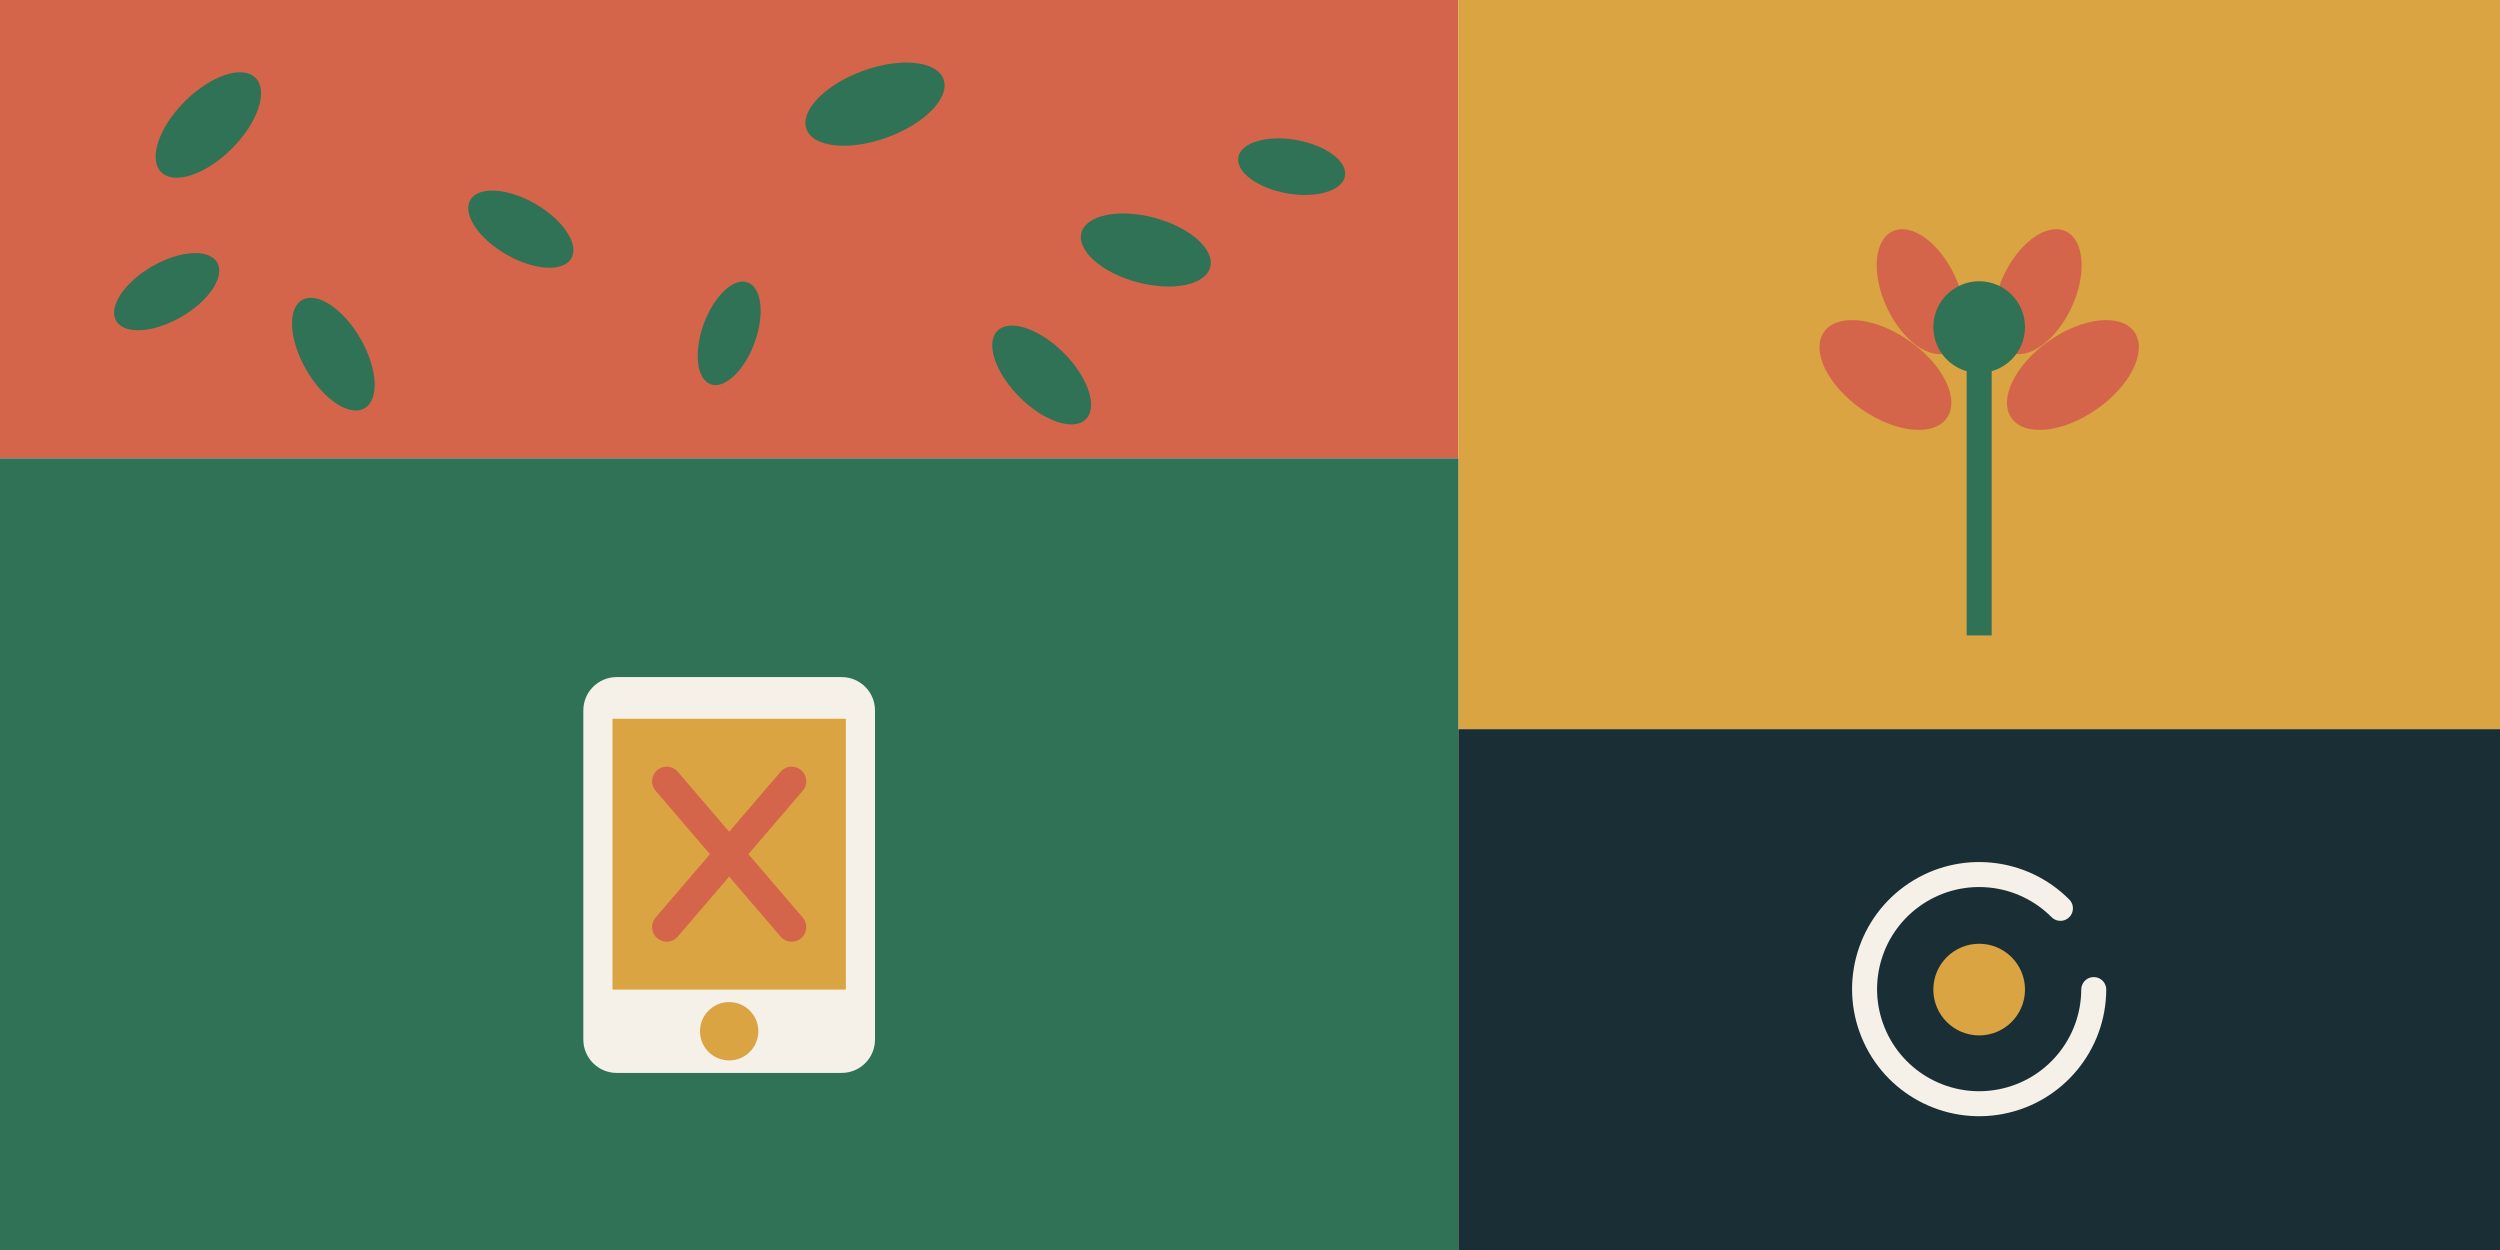
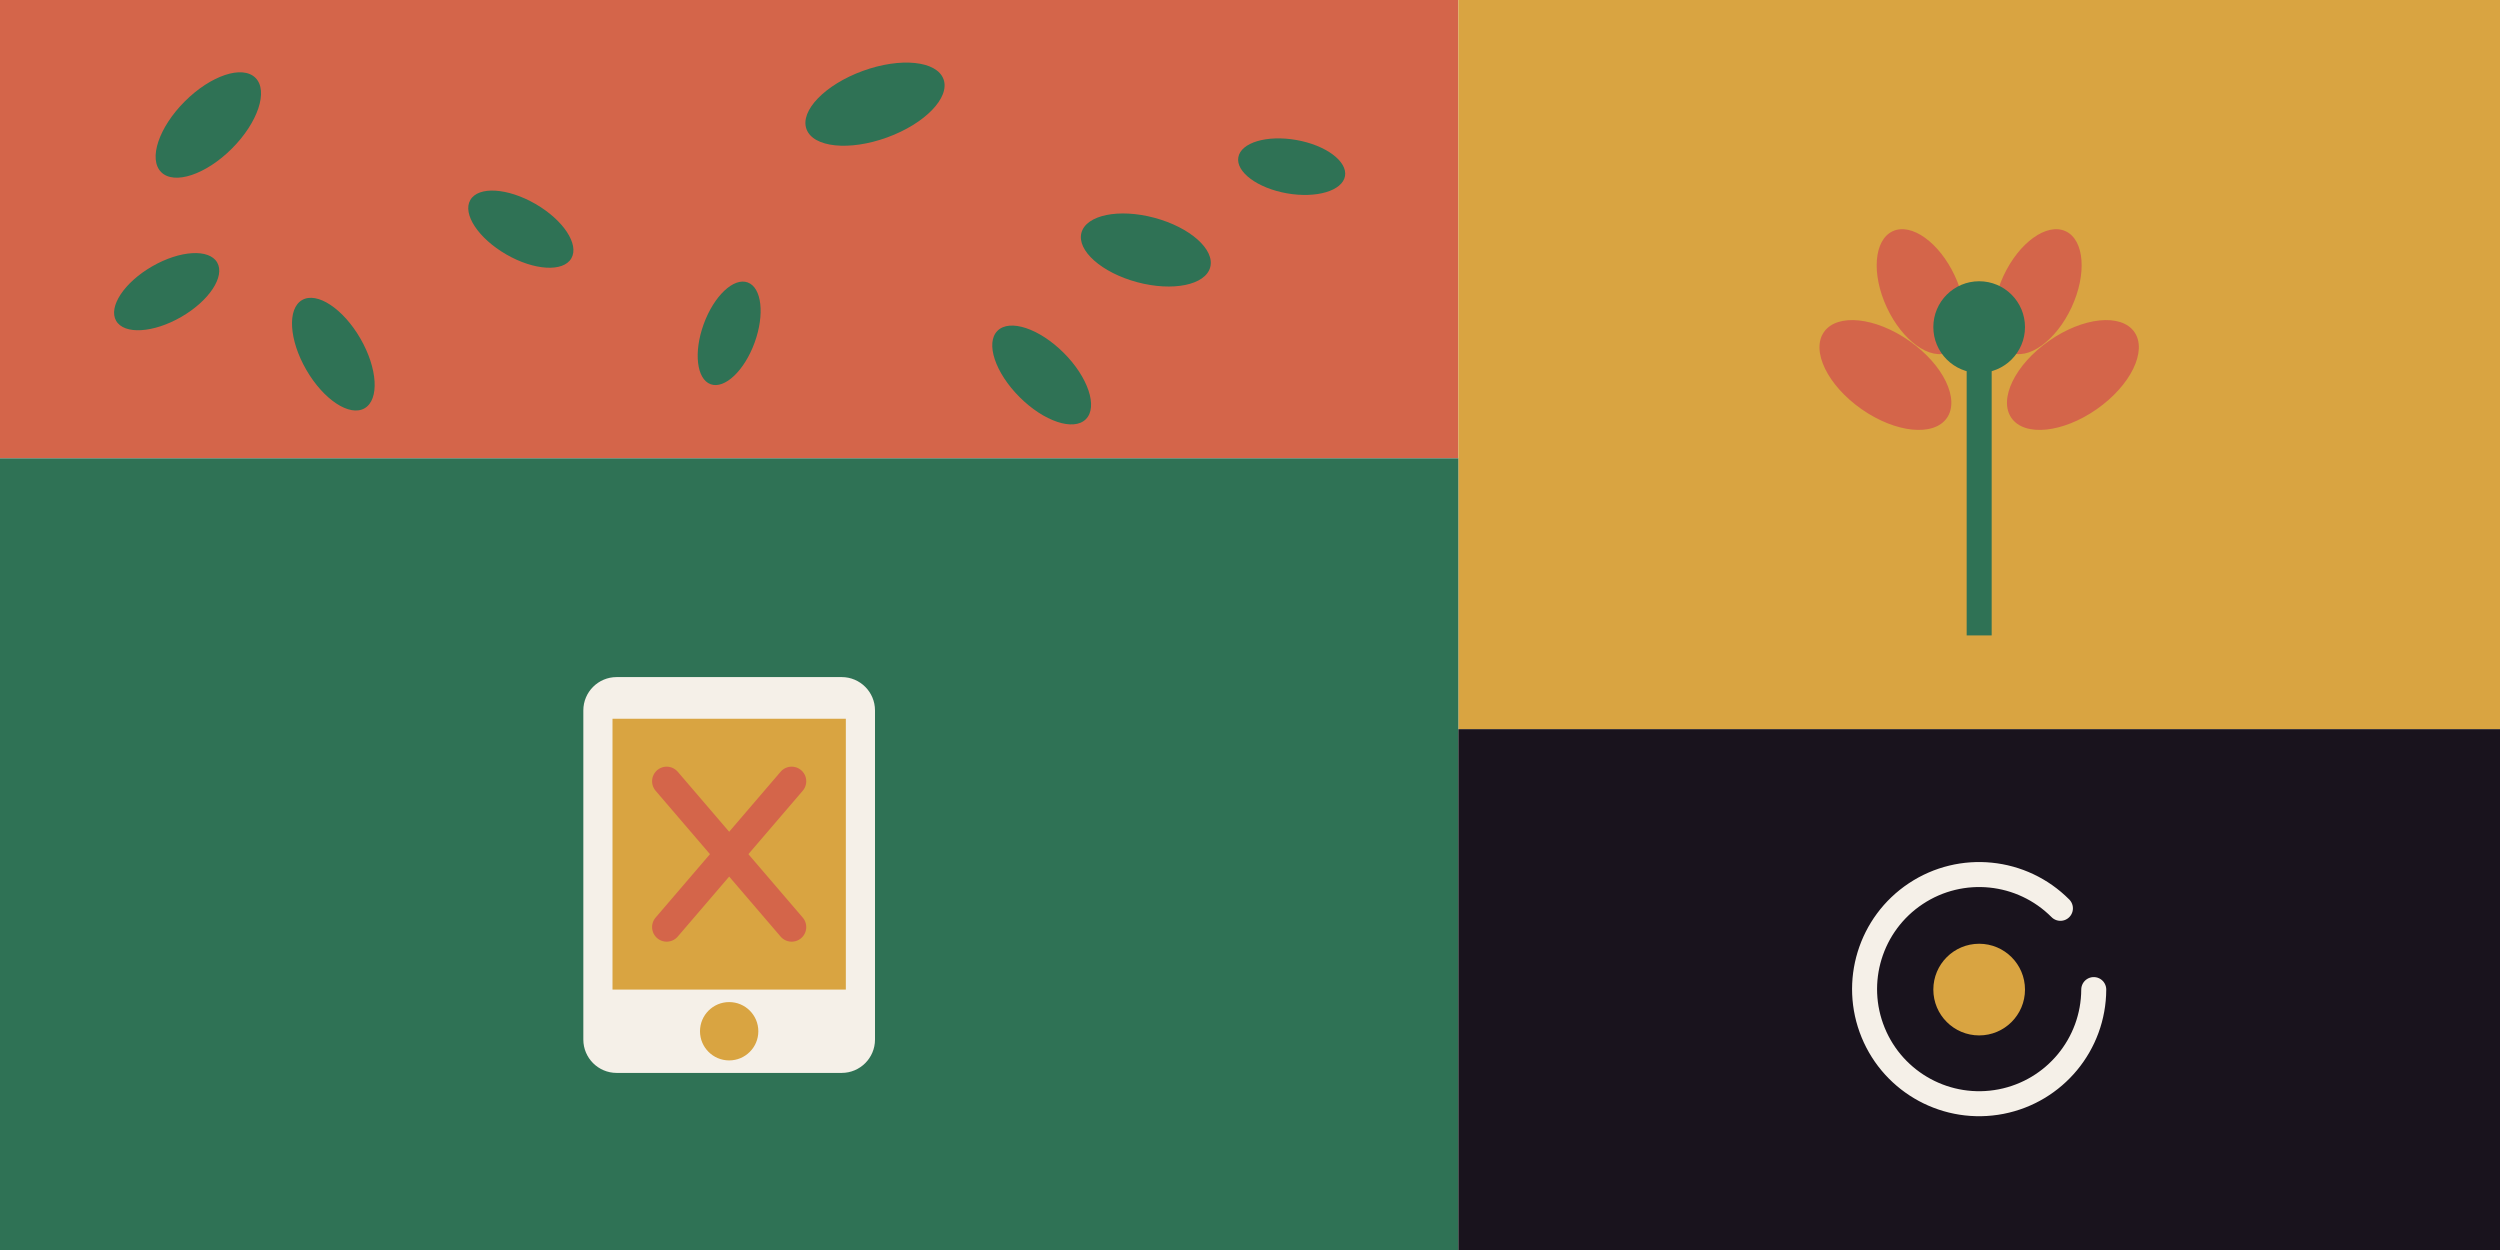
<svg xmlns="http://www.w3.org/2000/svg" width="1200" height="600" viewBox="0 0 1200 600" fill="none">
  <rect x="0" y="0" width="700" height="220" fill="#D4654A" />
  <ellipse cx="100" cy="60" rx="32" ry="16" fill="#2F7255" transform="rotate(-45 100 60)" />
  <ellipse cx="250" cy="110" rx="28" ry="14" fill="#2F7255" transform="rotate(30 250 110)" />
  <ellipse cx="420" cy="50" rx="35" ry="17" fill="#2F7255" transform="rotate(-20 420 50)" />
  <ellipse cx="160" cy="170" rx="30" ry="15" fill="#2F7255" transform="rotate(60 160 170)" />
  <ellipse cx="350" cy="160" rx="26" ry="13" fill="#2F7255" transform="rotate(-70 350 160)" />
  <ellipse cx="550" cy="120" rx="32" ry="16" fill="#2F7255" transform="rotate(15 550 120)" />
  <ellipse cx="80" cy="140" rx="28" ry="14" fill="#2F7255" transform="rotate(-30 80 140)" />
  <ellipse cx="500" cy="180" rx="30" ry="15" fill="#2F7255" transform="rotate(45 500 180)" />
  <ellipse cx="620" cy="80" rx="26" ry="13" fill="#2F7255" transform="rotate(10 620 80)" />
  <rect x="700" y="0" width="500" height="350" fill="#D9A441" />
  <g transform="translate(950, 175)">
    <rect x="-6" y="0" width="12" height="130" fill="#2F7255" />
    <g>
      <animateTransform attributeName="transform" type="translate" values="0,0;0,0;0,150" dur="6s" begin="0s" repeatCount="indefinite" keyTimes="0;0.2;0.5" />
      <animate attributeName="opacity" values="1;1;0" dur="6s" begin="0s" repeatCount="indefinite" keyTimes="0;0.2;0.5" />
      <ellipse cx="-45" cy="5" rx="20" ry="36" fill="#D4654A" transform="rotate(-55 -45 5)" />
    </g>
    <g>
      <animateTransform attributeName="transform" type="translate" values="0,0;0,0;0,150" dur="6s" begin="0.7s" repeatCount="indefinite" keyTimes="0;0.2;0.5" />
      <animate attributeName="opacity" values="1;1;0" dur="6s" begin="0.7s" repeatCount="indefinite" keyTimes="0;0.2;0.5" />
      <ellipse cx="45" cy="5" rx="20" ry="36" fill="#D4654A" transform="rotate(55 45 5)" />
    </g>
    <g>
      <animateTransform attributeName="transform" type="translate" values="0,0;0,0;0,150" dur="6s" begin="1.4s" repeatCount="indefinite" keyTimes="0;0.2;0.5" />
      <animate attributeName="opacity" values="1;1;0" dur="6s" begin="1.4s" repeatCount="indefinite" keyTimes="0;0.2;0.5" />
      <ellipse cx="-28" cy="-35" rx="18" ry="32" fill="#D4654A" transform="rotate(-25 -28 -35)" />
    </g>
    <g>
      <animateTransform attributeName="transform" type="translate" values="0,0;0,0;0,150" dur="6s" begin="2.1s" repeatCount="indefinite" keyTimes="0;0.2;0.5" />
      <animate attributeName="opacity" values="1;1;0" dur="6s" begin="2.1s" repeatCount="indefinite" keyTimes="0;0.2;0.5" />
      <ellipse cx="28" cy="-35" rx="18" ry="32" fill="#D4654A" transform="rotate(25 28 -35)" />
    </g>
    <circle cx="0" cy="-18" r="22" fill="#2F7255" />
  </g>
  <rect x="0" y="220" width="700" height="380" fill="#2F7255" />
  <g transform="translate(350, 420)">
    <rect x="-70" y="-95" width="140" height="190" rx="16" fill="#F5F0E8" />
    <rect x="-56" y="-75" width="112" height="130" fill="#D9A441" />
    <g stroke="#D4654A" stroke-width="14" stroke-linecap="round">
      <animate attributeName="opacity" values="1;0.5;1" dur="2s" repeatCount="indefinite" calcMode="spline" keySplines="0.4 0 0.6 1; 0.4 0 0.6 1" />
      <line x1="-30" y1="-45" x2="30" y2="25" />
      <line x1="30" y1="-45" x2="-30" y2="25" />
    </g>
    <circle cx="0" cy="75" r="14" fill="#D9A441" />
  </g>
-   <rect x="700" y="350" width="500" height="250" fill="#1A2E35" />
+   <rect x="700" y="350" width="500" height="250" fill="#19131D" />
  <g transform="translate(950, 475)">
    <g>
      <animateTransform attributeName="transform" type="rotate" from="0" to="360" dur="8s" repeatCount="indefinite" />
      <path d="M55 0 A55 55 0 1 1 39 -39" stroke="#F5F0E8" stroke-width="12" fill="none" stroke-linecap="round" />
    </g>
    <circle cx="0" cy="0" r="22" fill="#D9A441" />
  </g>
</svg>
